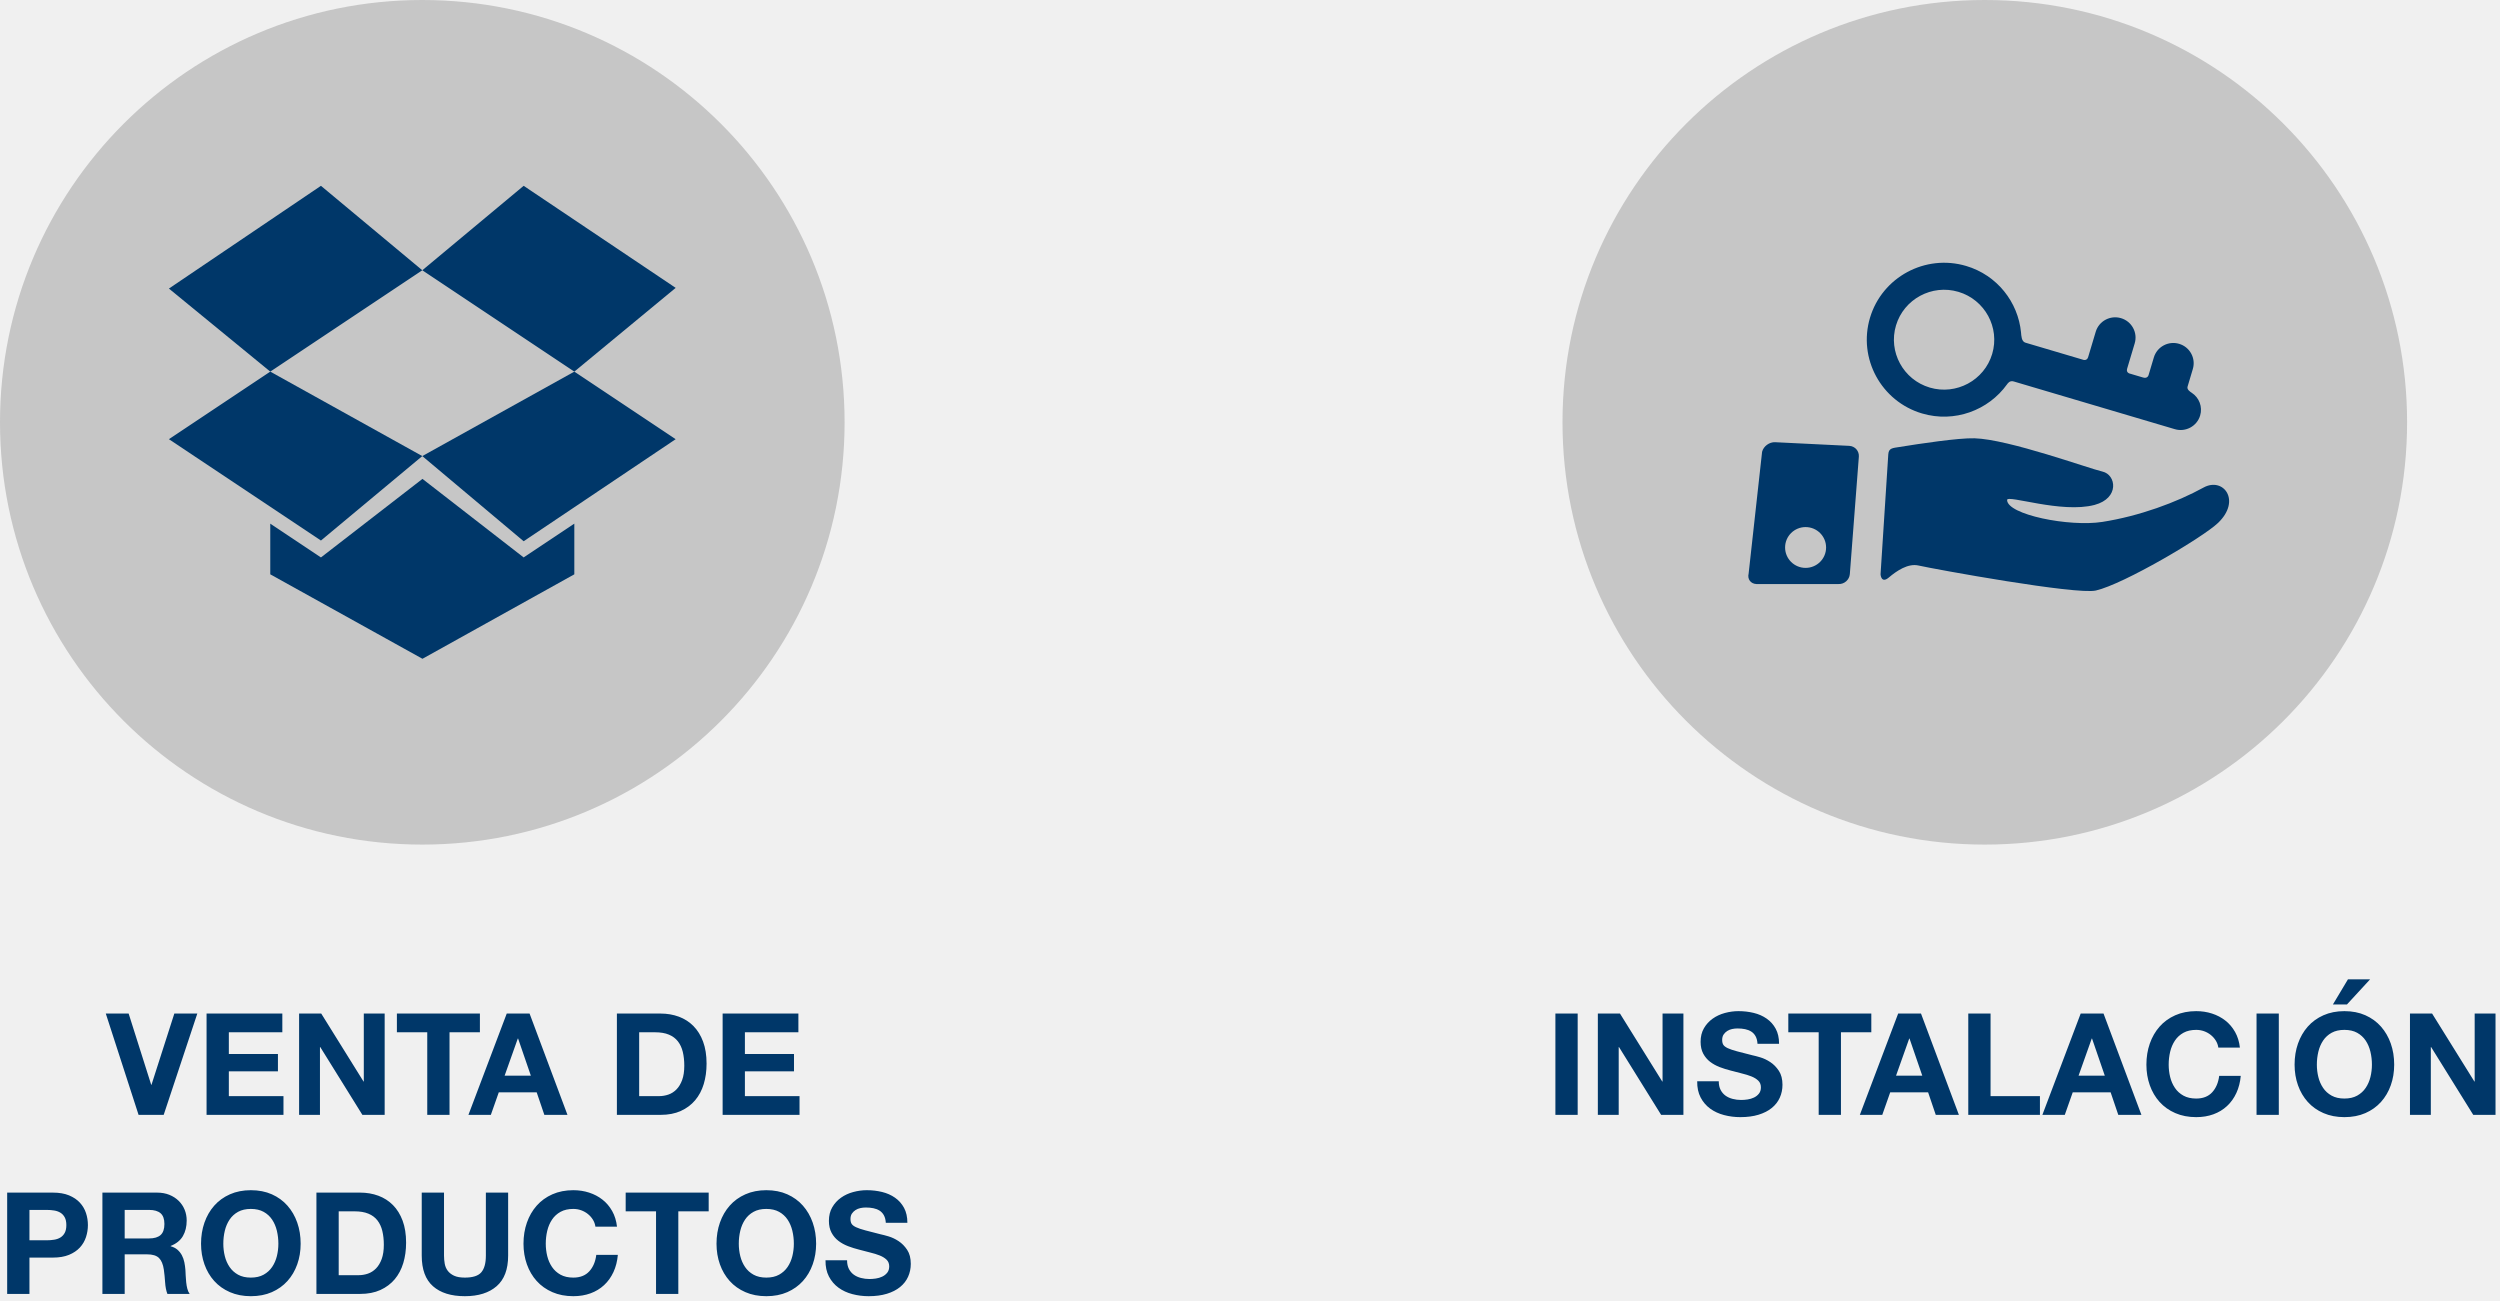
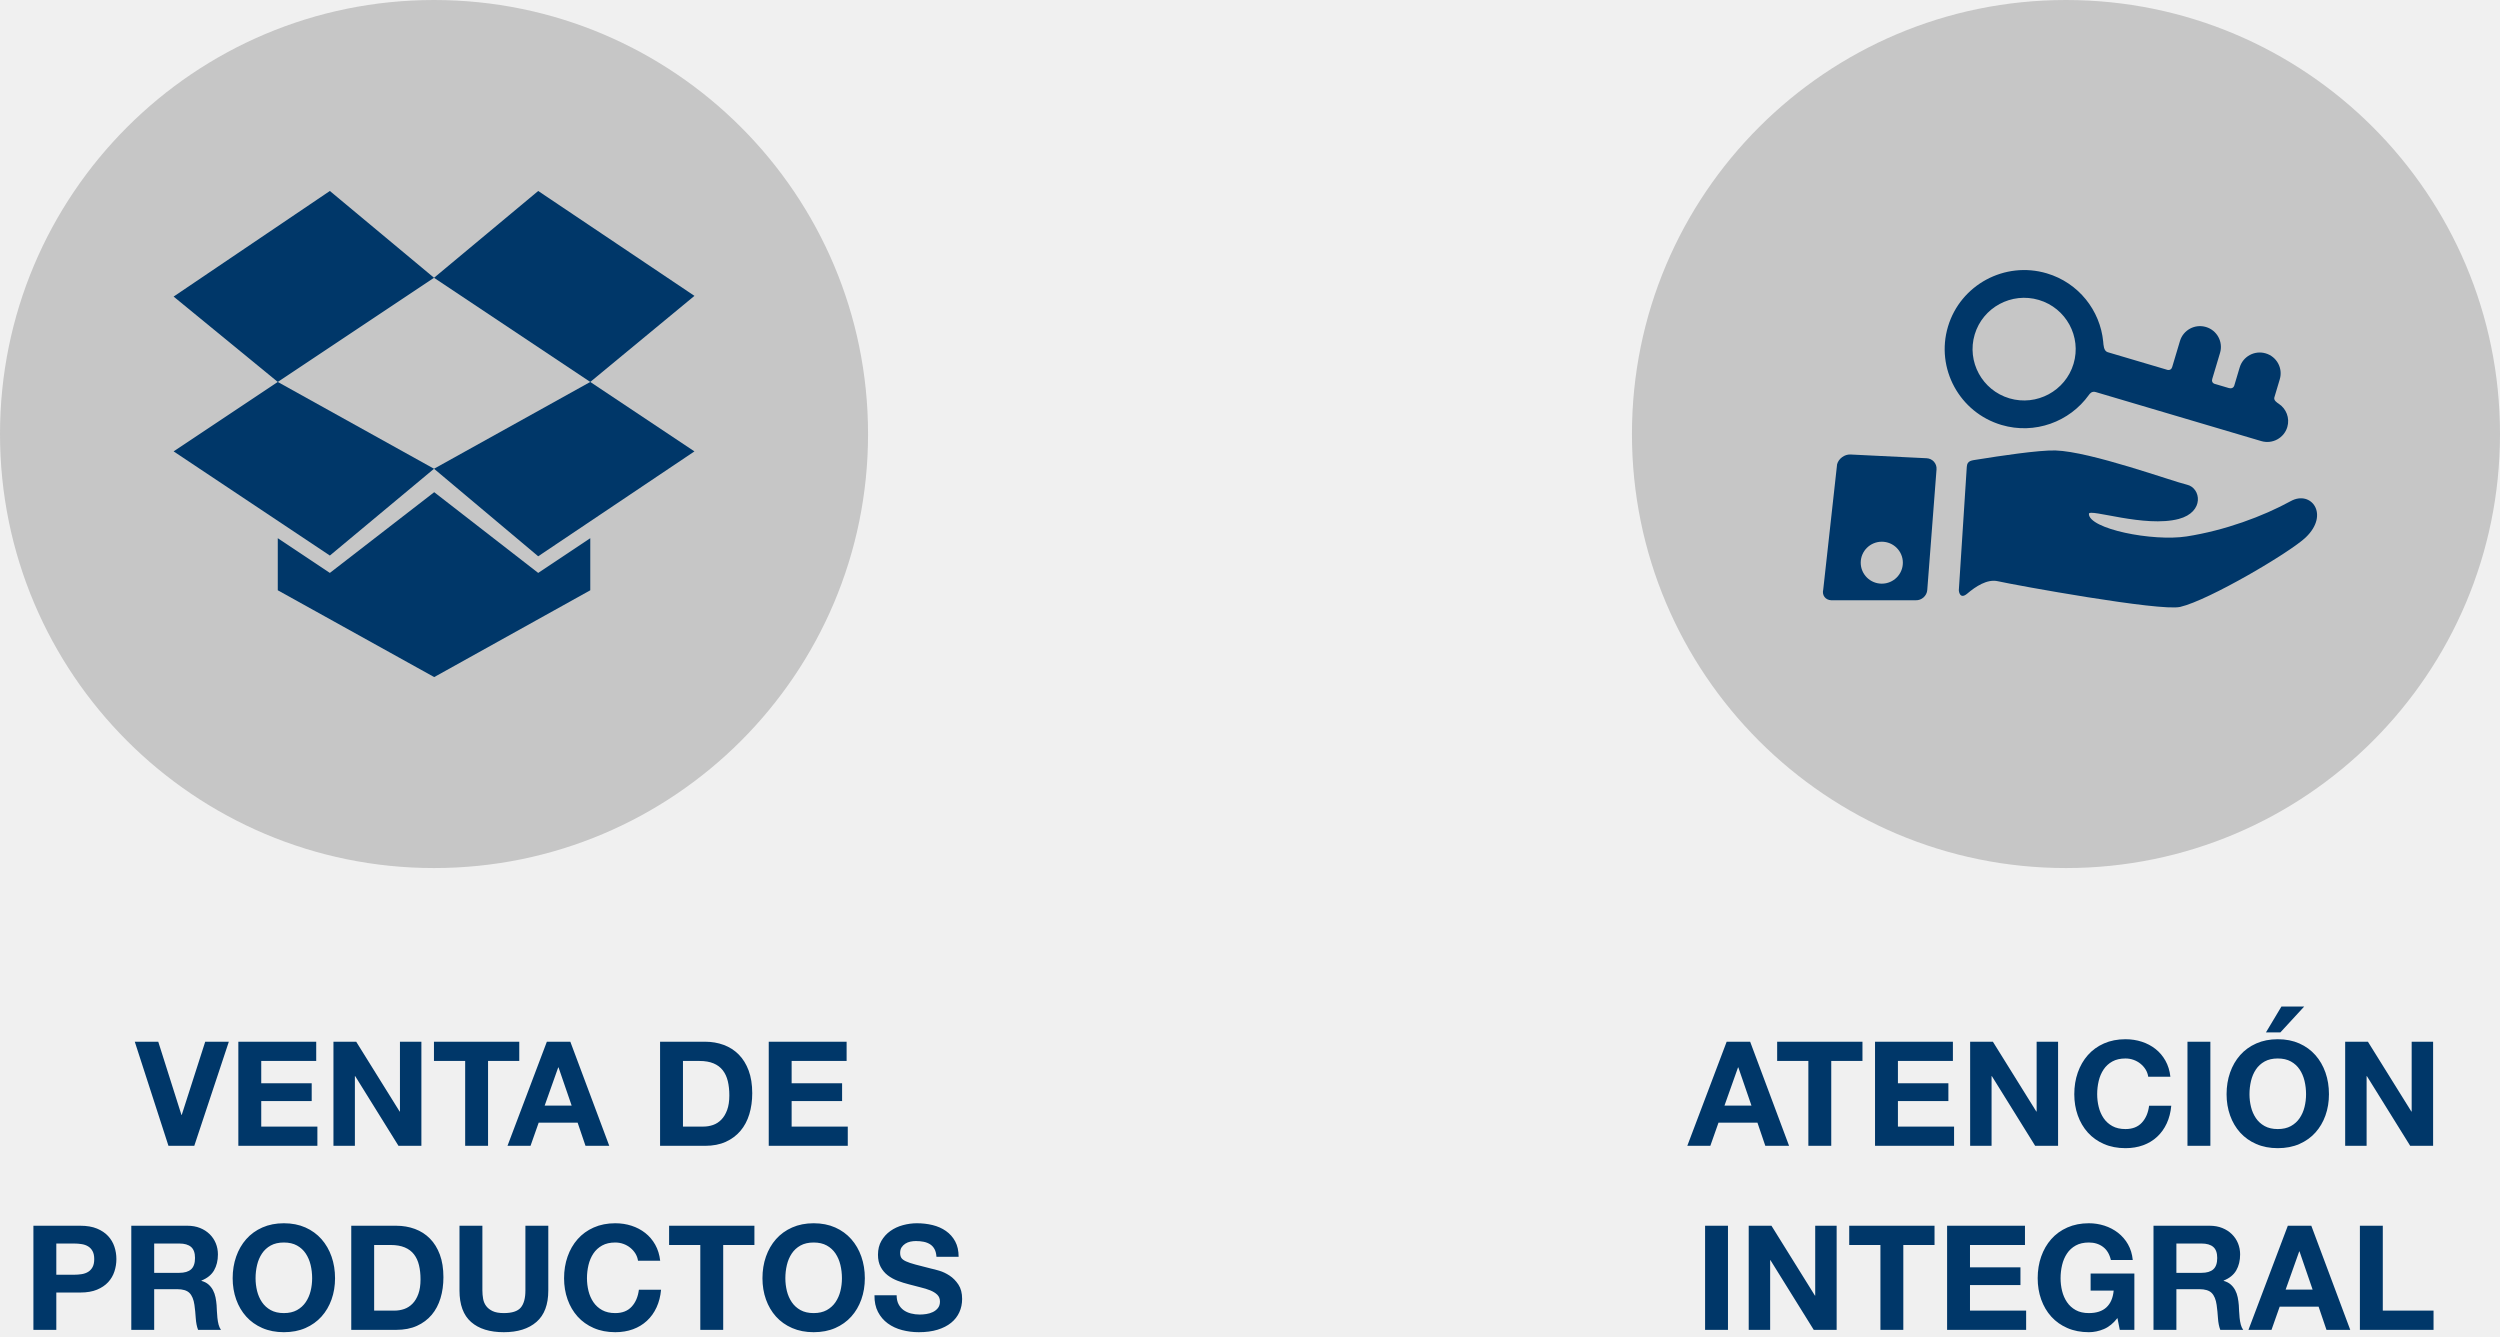
- <svg xmlns="http://www.w3.org/2000/svg" xmlns:xlink="http://www.w3.org/1999/xlink" width="296px" height="154px" viewBox="0 0 296 154" version="1.1">
+ <svg xmlns="http://www.w3.org/2000/svg" xmlns:xlink="http://www.w3.org/1999/xlink" width="288px" height="154px" viewBox="0 0 288 154" version="1.1">
  <defs>
    <rect id="path-1" x="0" y="0" width="350" height="200" />
  </defs>
  <g id="Page-1" stroke="none" stroke-width="1" fill="none" fill-rule="evenodd">
-     <g id="Desktop-HD" transform="translate(-238, -543)">
-       <g id="Group-8" transform="translate(218, 522)">
+     <g id="Desktop-HD" transform="translate(-219, -521)">
+       <g id="Group-8" transform="translate(202, 500)">
        <mask id="mask-2" fill="white">
          <use xlink:href="#path-1" />
        </mask>
        <g id="Mask" />
        <g mask="url(#mask-2)">
-           <g transform="translate(20, 21)">
-             <path d="M19.381,132 L16.407,132 L12.526,120.005 L15.231,120.005 L17.902,128.438 L17.936,128.438 L20.641,120.005 L23.362,120.005 L19.381,132 Z M24.457,120.005 L33.428,120.005 L33.428,122.222 L27.095,122.222 L27.095,124.793 L32.908,124.793 L32.908,126.842 L27.095,126.842 L27.095,129.782 L33.563,129.782 L33.563,132 L24.457,132 L24.457,120.005 Z M35.414,120.005 L38.034,120.005 L43.041,128.052 L43.074,128.052 L43.074,120.005 L45.544,120.005 L45.544,132 L42.906,132 L37.917,123.97 L37.883,123.97 L37.883,132 L35.414,132 L35.414,120.005 Z M50.587,122.222 L46.992,122.222 L46.992,120.005 L56.82,120.005 L56.82,122.222 L53.224,122.222 L53.224,132 L50.587,132 L50.587,122.222 Z M59.746,127.363 L62.854,127.363 L61.342,122.962 L61.308,122.962 L59.746,127.363 Z M59.998,120.005 L62.702,120.005 L67.188,132 L64.45,132 L63.542,129.329 L59.057,129.329 L58.116,132 L55.462,132 L59.998,120.005 Z M75.678,129.782 L78.03,129.782 C78.41,129.782 78.78,129.721 79.138,129.598 C79.497,129.474 79.816,129.27 80.096,128.984 C80.376,128.699 80.6,128.326 80.768,127.867 C80.936,127.408 81.02,126.848 81.02,126.187 C81.02,125.582 80.961,125.036 80.844,124.549 C80.726,124.062 80.533,123.645 80.264,123.298 C79.995,122.95 79.64,122.684 79.197,122.5 C78.755,122.315 78.209,122.222 77.559,122.222 L75.678,122.222 L75.678,129.782 Z M73.04,120.005 L78.214,120.005 C78.987,120.005 79.707,120.128 80.373,120.374 C81.04,120.621 81.616,120.99 82.104,121.483 C82.591,121.976 82.972,122.592 83.246,123.331 C83.52,124.07 83.658,124.938 83.658,125.935 C83.658,126.809 83.546,127.615 83.322,128.354 C83.098,129.094 82.759,129.732 82.305,130.27 C81.852,130.807 81.286,131.23 80.608,131.538 C79.931,131.846 79.133,132 78.214,132 L73.04,132 L73.04,120.005 Z M85.559,120.005 L94.53,120.005 L94.53,122.222 L88.196,122.222 L88.196,124.793 L94.009,124.793 L94.009,126.842 L88.196,126.842 L88.196,129.782 L94.664,129.782 L94.664,132 L85.559,132 L85.559,120.005 Z M3.487,146.85 L5.536,146.85 C5.839,146.85 6.13,146.827 6.41,146.782 C6.69,146.738 6.936,146.651 7.149,146.522 C7.362,146.393 7.533,146.211 7.661,145.976 C7.79,145.741 7.855,145.433 7.855,145.052 C7.855,144.671 7.79,144.363 7.661,144.128 C7.533,143.893 7.362,143.711 7.149,143.582 C6.936,143.453 6.69,143.366 6.41,143.322 C6.13,143.277 5.839,143.254 5.536,143.254 L3.487,143.254 L3.487,146.85 Z M0.849,141.205 L6.259,141.205 C7.009,141.205 7.647,141.314 8.174,141.532 C8.7,141.751 9.129,142.039 9.459,142.398 C9.789,142.756 10.03,143.165 10.181,143.624 C10.333,144.083 10.408,144.559 10.408,145.052 C10.408,145.534 10.333,146.007 10.181,146.472 C10.03,146.936 9.789,147.348 9.459,147.706 C9.129,148.065 8.7,148.353 8.174,148.572 C7.647,148.79 7.009,148.899 6.259,148.899 L3.487,148.899 L3.487,153.2 L0.849,153.2 L0.849,141.205 Z M14.762,146.631 L17.652,146.631 C18.257,146.631 18.71,146.497 19.013,146.228 C19.315,145.959 19.466,145.522 19.466,144.918 C19.466,144.335 19.315,143.912 19.013,143.649 C18.71,143.386 18.257,143.254 17.652,143.254 L14.762,143.254 L14.762,146.631 Z M12.125,141.205 L18.593,141.205 C19.13,141.205 19.615,141.292 20.046,141.465 C20.477,141.639 20.847,141.877 21.155,142.179 C21.463,142.482 21.698,142.832 21.86,143.229 C22.023,143.627 22.104,144.055 22.104,144.514 C22.104,145.22 21.955,145.83 21.659,146.346 C21.362,146.861 20.877,147.253 20.205,147.522 L20.205,147.555 C20.53,147.645 20.799,147.782 21.012,147.967 C21.225,148.152 21.398,148.37 21.533,148.622 C21.667,148.874 21.765,149.151 21.827,149.454 C21.888,149.756 21.93,150.058 21.953,150.361 C21.964,150.551 21.975,150.775 21.986,151.033 C21.997,151.29 22.017,151.554 22.045,151.822 C22.073,152.091 22.118,152.346 22.179,152.587 C22.241,152.828 22.333,153.032 22.457,153.2 L19.819,153.2 C19.673,152.819 19.584,152.366 19.55,151.839 C19.517,151.313 19.466,150.809 19.399,150.327 C19.309,149.7 19.119,149.241 18.828,148.95 C18.537,148.658 18.061,148.513 17.4,148.513 L14.762,148.513 L14.762,153.2 L12.125,153.2 L12.125,141.205 Z M26.441,147.253 C26.441,147.757 26.5,148.247 26.617,148.723 C26.735,149.199 26.923,149.627 27.18,150.008 C27.438,150.389 27.774,150.694 28.188,150.924 C28.603,151.153 29.107,151.268 29.7,151.268 C30.294,151.268 30.798,151.153 31.212,150.924 C31.627,150.694 31.963,150.389 32.22,150.008 C32.478,149.627 32.665,149.199 32.783,148.723 C32.901,148.247 32.959,147.757 32.959,147.253 C32.959,146.726 32.901,146.217 32.783,145.724 C32.665,145.231 32.478,144.792 32.22,144.405 C31.963,144.019 31.627,143.711 31.212,143.481 C30.798,143.252 30.294,143.137 29.7,143.137 C29.107,143.137 28.603,143.252 28.188,143.481 C27.774,143.711 27.438,144.019 27.18,144.405 C26.923,144.792 26.735,145.231 26.617,145.724 C26.5,146.217 26.441,146.726 26.441,147.253 Z M23.803,147.253 C23.803,146.357 23.938,145.525 24.207,144.758 C24.475,143.991 24.862,143.322 25.366,142.75 C25.87,142.179 26.489,141.731 27.222,141.406 C27.956,141.082 28.782,140.919 29.7,140.919 C30.63,140.919 31.459,141.082 32.187,141.406 C32.915,141.731 33.531,142.179 34.035,142.75 C34.539,143.322 34.925,143.991 35.194,144.758 C35.463,145.525 35.597,146.357 35.597,147.253 C35.597,148.126 35.463,148.941 35.194,149.697 C34.925,150.453 34.539,151.111 34.035,151.671 C33.531,152.231 32.915,152.671 32.187,152.99 C31.459,153.309 30.63,153.469 29.7,153.469 C28.782,153.469 27.956,153.309 27.222,152.99 C26.489,152.671 25.87,152.231 25.366,151.671 C24.862,151.111 24.475,150.453 24.207,149.697 C23.938,148.941 23.803,148.126 23.803,147.253 Z M40.102,150.982 L42.454,150.982 C42.835,150.982 43.205,150.921 43.563,150.798 C43.921,150.674 44.241,150.47 44.521,150.184 C44.801,149.899 45.025,149.526 45.193,149.067 C45.361,148.608 45.445,148.048 45.445,147.387 C45.445,146.782 45.386,146.236 45.268,145.749 C45.151,145.262 44.957,144.845 44.689,144.498 C44.42,144.15 44.064,143.884 43.622,143.7 C43.179,143.515 42.633,143.422 41.984,143.422 L40.102,143.422 L40.102,150.982 Z M37.465,141.205 L42.639,141.205 C43.412,141.205 44.131,141.328 44.798,141.574 C45.464,141.821 46.041,142.19 46.528,142.683 C47.015,143.176 47.396,143.792 47.671,144.531 C47.945,145.27 48.082,146.138 48.082,147.135 C48.082,148.009 47.97,148.815 47.746,149.554 C47.522,150.294 47.183,150.932 46.73,151.47 C46.276,152.007 45.711,152.43 45.033,152.738 C44.355,153.046 43.557,153.2 42.639,153.2 L37.465,153.2 L37.465,141.205 Z M60.164,148.664 C60.164,150.288 59.711,151.495 58.803,152.284 C57.896,153.074 56.642,153.469 55.04,153.469 C53.416,153.469 52.159,153.077 51.269,152.293 C50.378,151.509 49.933,150.299 49.933,148.664 L49.933,141.205 L52.571,141.205 L52.571,148.664 C52.571,148.989 52.599,149.308 52.655,149.622 C52.711,149.935 52.828,150.212 53.007,150.453 C53.187,150.694 53.436,150.89 53.755,151.041 C54.074,151.192 54.503,151.268 55.04,151.268 C55.981,151.268 56.631,151.058 56.989,150.638 C57.347,150.218 57.527,149.56 57.527,148.664 L57.527,141.205 L60.164,141.205 L60.164,148.664 Z M70.499,145.237 C70.454,144.934 70.353,144.657 70.197,144.405 C70.04,144.153 69.844,143.932 69.609,143.742 C69.373,143.551 69.107,143.403 68.811,143.296 C68.514,143.19 68.203,143.137 67.878,143.137 C67.285,143.137 66.781,143.252 66.366,143.481 C65.952,143.711 65.616,144.019 65.358,144.405 C65.101,144.792 64.913,145.231 64.795,145.724 C64.678,146.217 64.619,146.726 64.619,147.253 C64.619,147.757 64.678,148.247 64.795,148.723 C64.913,149.199 65.101,149.627 65.358,150.008 C65.616,150.389 65.952,150.694 66.366,150.924 C66.781,151.153 67.285,151.268 67.878,151.268 C68.685,151.268 69.315,151.022 69.768,150.529 C70.222,150.036 70.499,149.386 70.6,148.58 L73.153,148.58 C73.086,149.33 72.913,150.008 72.633,150.613 C72.353,151.218 71.983,151.733 71.524,152.158 C71.065,152.584 70.527,152.909 69.911,153.133 C69.295,153.357 68.617,153.469 67.878,153.469 C66.96,153.469 66.134,153.309 65.4,152.99 C64.667,152.671 64.048,152.231 63.544,151.671 C63.04,151.111 62.653,150.453 62.385,149.697 C62.116,148.941 61.981,148.126 61.981,147.253 C61.981,146.357 62.116,145.525 62.385,144.758 C62.653,143.991 63.04,143.322 63.544,142.75 C64.048,142.179 64.667,141.731 65.4,141.406 C66.134,141.082 66.96,140.919 67.878,140.919 C68.539,140.919 69.163,141.014 69.751,141.205 C70.339,141.395 70.866,141.672 71.331,142.036 C71.795,142.4 72.179,142.851 72.481,143.389 C72.784,143.926 72.974,144.542 73.053,145.237 L70.499,145.237 Z M77.675,143.422 L74.08,143.422 L74.08,141.205 L83.908,141.205 L83.908,143.422 L80.313,143.422 L80.313,153.2 L77.675,153.2 L77.675,143.422 Z M87.473,147.253 C87.473,147.757 87.531,148.247 87.649,148.723 C87.767,149.199 87.954,149.627 88.212,150.008 C88.469,150.389 88.805,150.694 89.22,150.924 C89.634,151.153 90.138,151.268 90.732,151.268 C91.325,151.268 91.829,151.153 92.244,150.924 C92.658,150.694 92.994,150.389 93.252,150.008 C93.509,149.627 93.697,149.199 93.815,148.723 C93.932,148.247 93.991,147.757 93.991,147.253 C93.991,146.726 93.932,146.217 93.815,145.724 C93.697,145.231 93.509,144.792 93.252,144.405 C92.994,144.019 92.658,143.711 92.244,143.481 C91.829,143.252 91.325,143.137 90.732,143.137 C90.138,143.137 89.634,143.252 89.22,143.481 C88.805,143.711 88.469,144.019 88.212,144.405 C87.954,144.792 87.767,145.231 87.649,145.724 C87.531,146.217 87.473,146.726 87.473,147.253 Z M84.835,147.253 C84.835,146.357 84.969,145.525 85.238,144.758 C85.507,143.991 85.893,143.322 86.397,142.75 C86.901,142.179 87.52,141.731 88.254,141.406 C88.987,141.082 89.813,140.919 90.732,140.919 C91.661,140.919 92.49,141.082 93.218,141.406 C93.946,141.731 94.562,142.179 95.066,142.75 C95.57,143.322 95.957,143.991 96.225,144.758 C96.494,145.525 96.629,146.357 96.629,147.253 C96.629,148.126 96.494,148.941 96.225,149.697 C95.957,150.453 95.57,151.111 95.066,151.671 C94.562,152.231 93.946,152.671 93.218,152.99 C92.49,153.309 91.661,153.469 90.732,153.469 C89.813,153.469 88.987,153.309 88.254,152.99 C87.52,152.671 86.901,152.231 86.397,151.671 C85.893,151.111 85.507,150.453 85.238,149.697 C84.969,148.941 84.835,148.126 84.835,147.253 Z M100.294,149.218 C100.294,149.622 100.367,149.963 100.512,150.243 C100.658,150.523 100.851,150.75 101.092,150.924 C101.333,151.097 101.615,151.226 101.94,151.31 C102.265,151.394 102.601,151.436 102.948,151.436 C103.183,151.436 103.435,151.416 103.704,151.377 C103.973,151.338 104.225,151.262 104.46,151.15 C104.695,151.038 104.891,150.884 105.048,150.688 C105.205,150.492 105.283,150.243 105.283,149.941 C105.283,149.616 105.18,149.353 104.973,149.151 C104.765,148.95 104.494,148.782 104.158,148.647 C103.822,148.513 103.441,148.395 103.015,148.294 C102.59,148.194 102.159,148.082 101.722,147.958 C101.274,147.846 100.837,147.709 100.411,147.547 C99.986,147.384 99.605,147.174 99.269,146.917 C98.933,146.659 98.661,146.337 98.454,145.951 C98.247,145.564 98.143,145.097 98.143,144.548 C98.143,143.932 98.275,143.397 98.538,142.944 C98.801,142.49 99.146,142.112 99.571,141.81 C99.997,141.507 100.479,141.283 101.016,141.138 C101.554,140.992 102.091,140.919 102.629,140.919 C103.256,140.919 103.858,140.989 104.435,141.129 C105.012,141.269 105.524,141.496 105.972,141.81 C106.42,142.123 106.776,142.524 107.039,143.011 C107.302,143.498 107.434,144.089 107.434,144.783 L104.88,144.783 C104.858,144.425 104.782,144.128 104.653,143.893 C104.525,143.658 104.354,143.473 104.141,143.338 C103.928,143.204 103.685,143.109 103.41,143.053 C103.136,142.997 102.836,142.969 102.511,142.969 C102.299,142.969 102.086,142.991 101.873,143.036 C101.66,143.081 101.467,143.159 101.293,143.271 C101.12,143.383 100.977,143.523 100.865,143.691 C100.753,143.859 100.697,144.072 100.697,144.33 C100.697,144.565 100.742,144.755 100.831,144.901 C100.921,145.046 101.097,145.181 101.361,145.304 C101.624,145.427 101.988,145.55 102.453,145.674 C102.917,145.797 103.525,145.954 104.275,146.144 C104.499,146.189 104.81,146.27 105.208,146.388 C105.605,146.505 106,146.693 106.392,146.95 C106.784,147.208 107.123,147.552 107.409,147.984 C107.694,148.415 107.837,148.966 107.837,149.638 C107.837,150.187 107.731,150.697 107.518,151.167 C107.305,151.638 106.989,152.044 106.569,152.385 C106.149,152.727 105.628,152.993 105.006,153.183 C104.385,153.374 103.665,153.469 102.847,153.469 C102.187,153.469 101.545,153.388 100.924,153.225 C100.302,153.063 99.753,152.808 99.277,152.461 C98.801,152.114 98.423,151.671 98.143,151.134 C97.863,150.596 97.729,149.958 97.74,149.218 L100.294,149.218 Z" id="VENTA-DE-PRODUCTOS" fill="#003769" />
-             <path d="M184.159,120.005 L186.797,120.005 L186.797,132 L184.159,132 L184.159,120.005 Z M189.185,120.005 L191.806,120.005 L196.812,128.052 L196.846,128.052 L196.846,120.005 L199.316,120.005 L199.316,132 L196.678,132 L191.688,123.97 L191.655,123.97 L191.655,132 L189.185,132 L189.185,120.005 Z M203.502,128.018 C203.502,128.422 203.574,128.763 203.72,129.043 C203.866,129.323 204.059,129.55 204.3,129.724 C204.54,129.897 204.823,130.026 205.148,130.11 C205.473,130.194 205.809,130.236 206.156,130.236 C206.391,130.236 206.643,130.216 206.912,130.177 C207.181,130.138 207.433,130.062 207.668,129.95 C207.903,129.838 208.099,129.684 208.256,129.488 C208.413,129.292 208.491,129.043 208.491,128.741 C208.491,128.416 208.388,128.153 208.18,127.951 C207.973,127.75 207.702,127.582 207.366,127.447 C207.03,127.313 206.649,127.195 206.223,127.094 C205.798,126.994 205.366,126.882 204.93,126.758 C204.482,126.646 204.045,126.509 203.619,126.347 C203.194,126.184 202.813,125.974 202.477,125.717 C202.141,125.459 201.869,125.137 201.662,124.751 C201.455,124.364 201.351,123.897 201.351,123.348 C201.351,122.732 201.483,122.197 201.746,121.744 C202.009,121.29 202.354,120.912 202.779,120.61 C203.205,120.307 203.686,120.083 204.224,119.938 C204.762,119.792 205.299,119.719 205.837,119.719 C206.464,119.719 207.066,119.789 207.643,119.929 C208.22,120.069 208.732,120.296 209.18,120.61 C209.628,120.923 209.984,121.324 210.247,121.811 C210.51,122.298 210.642,122.889 210.642,123.583 L208.088,123.583 C208.066,123.225 207.99,122.928 207.861,122.693 C207.732,122.458 207.562,122.273 207.349,122.138 C207.136,122.004 206.892,121.909 206.618,121.853 C206.344,121.797 206.044,121.769 205.719,121.769 C205.506,121.769 205.294,121.791 205.081,121.836 C204.868,121.881 204.675,121.959 204.501,122.071 C204.328,122.183 204.185,122.323 204.073,122.491 C203.961,122.659 203.905,122.872 203.905,123.13 C203.905,123.365 203.95,123.555 204.039,123.701 C204.129,123.846 204.305,123.981 204.568,124.104 C204.832,124.227 205.196,124.35 205.66,124.474 C206.125,124.597 206.733,124.754 207.483,124.944 C207.707,124.989 208.018,125.07 208.416,125.188 C208.813,125.305 209.208,125.493 209.6,125.75 C209.992,126.008 210.331,126.352 210.616,126.784 C210.902,127.215 211.045,127.766 211.045,128.438 C211.045,128.987 210.938,129.497 210.726,129.967 C210.513,130.438 210.196,130.844 209.776,131.185 C209.356,131.527 208.836,131.793 208.214,131.983 C207.592,132.174 206.873,132.269 206.055,132.269 C205.394,132.269 204.753,132.188 204.132,132.025 C203.51,131.863 202.961,131.608 202.485,131.261 C202.009,130.914 201.631,130.471 201.351,129.934 C201.071,129.396 200.937,128.758 200.948,128.018 L203.502,128.018 Z M215.332,122.222 L211.736,122.222 L211.736,120.005 L221.564,120.005 L221.564,122.222 L217.969,122.222 L217.969,132 L215.332,132 L215.332,122.222 Z M224.49,127.363 L227.598,127.363 L226.086,122.962 L226.053,122.962 L224.49,127.363 Z M224.742,120.005 L227.447,120.005 L231.933,132 L229.194,132 L228.287,129.329 L223.802,129.329 L222.861,132 L220.206,132 L224.742,120.005 Z M233.044,120.005 L235.682,120.005 L235.682,129.782 L241.528,129.782 L241.528,132 L233.044,132 L233.044,120.005 Z M246.101,127.363 L249.209,127.363 L247.697,122.962 L247.663,122.962 L246.101,127.363 Z M246.353,120.005 L249.058,120.005 L253.543,132 L250.805,132 L249.898,129.329 L245.412,129.329 L244.471,132 L241.817,132 L246.353,120.005 Z M262.652,124.037 C262.607,123.734 262.506,123.457 262.349,123.205 C262.192,122.953 261.996,122.732 261.761,122.542 C261.526,122.351 261.26,122.203 260.963,122.096 C260.666,121.99 260.356,121.937 260.031,121.937 C259.437,121.937 258.933,122.052 258.519,122.281 C258.104,122.511 257.768,122.819 257.511,123.205 C257.253,123.592 257.066,124.031 256.948,124.524 C256.83,125.017 256.772,125.526 256.772,126.053 C256.772,126.557 256.83,127.047 256.948,127.523 C257.066,127.999 257.253,128.427 257.511,128.808 C257.768,129.189 258.104,129.494 258.519,129.724 C258.933,129.953 259.437,130.068 260.031,130.068 C260.837,130.068 261.467,129.822 261.921,129.329 C262.374,128.836 262.652,128.186 262.752,127.38 L265.306,127.38 C265.239,128.13 265.065,128.808 264.785,129.413 C264.505,130.018 264.136,130.533 263.676,130.958 C263.217,131.384 262.68,131.709 262.064,131.933 C261.448,132.157 260.77,132.269 260.031,132.269 C259.112,132.269 258.286,132.109 257.553,131.79 C256.819,131.471 256.2,131.031 255.696,130.471 C255.192,129.911 254.806,129.253 254.537,128.497 C254.268,127.741 254.134,126.926 254.134,126.053 C254.134,125.157 254.268,124.325 254.537,123.558 C254.806,122.791 255.192,122.122 255.696,121.55 C256.2,120.979 256.819,120.531 257.553,120.206 C258.286,119.882 259.112,119.719 260.031,119.719 C260.692,119.719 261.316,119.814 261.904,120.005 C262.492,120.195 263.018,120.472 263.483,120.836 C263.948,121.2 264.332,121.651 264.634,122.189 C264.936,122.726 265.127,123.342 265.205,124.037 L262.652,124.037 Z M267.174,120.005 L269.811,120.005 L269.811,132 L267.174,132 L267.174,120.005 Z M274.316,126.053 C274.316,126.557 274.375,127.047 274.493,127.523 C274.61,127.999 274.798,128.427 275.056,128.808 C275.313,129.189 275.649,129.494 276.064,129.724 C276.478,129.953 276.982,130.068 277.576,130.068 C278.169,130.068 278.673,129.953 279.088,129.724 C279.502,129.494 279.838,129.189 280.096,128.808 C280.353,128.427 280.541,127.999 280.658,127.523 C280.776,127.047 280.835,126.557 280.835,126.053 C280.835,125.526 280.776,125.017 280.658,124.524 C280.541,124.031 280.353,123.592 280.096,123.205 C279.838,122.819 279.502,122.511 279.088,122.281 C278.673,122.052 278.169,121.937 277.576,121.937 C276.982,121.937 276.478,122.052 276.064,122.281 C275.649,122.511 275.313,122.819 275.056,123.205 C274.798,123.592 274.61,124.031 274.493,124.524 C274.375,125.017 274.316,125.526 274.316,126.053 Z M271.679,126.053 C271.679,125.157 271.813,124.325 272.082,123.558 C272.351,122.791 272.737,122.122 273.241,121.55 C273.745,120.979 274.364,120.531 275.098,120.206 C275.831,119.882 276.657,119.719 277.576,119.719 C278.505,119.719 279.334,119.882 280.062,120.206 C280.79,120.531 281.406,120.979 281.91,121.55 C282.414,122.122 282.8,122.791 283.069,123.558 C283.338,124.325 283.472,125.157 283.472,126.053 C283.472,126.926 283.338,127.741 283.069,128.497 C282.8,129.253 282.414,129.911 281.91,130.471 C281.406,131.031 280.79,131.471 280.062,131.79 C279.334,132.109 278.505,132.269 277.576,132.269 C276.657,132.269 275.831,132.109 275.098,131.79 C274.364,131.471 273.745,131.031 273.241,130.471 C272.737,129.911 272.351,129.253 272.082,128.497 C271.813,127.741 271.679,126.926 271.679,126.053 Z M280.616,115.956 L277.878,118.93 L276.215,118.93 L277.996,115.956 L280.616,115.956 Z M285.34,120.005 L287.961,120.005 L292.967,128.052 L293.001,128.052 L293.001,120.005 L295.47,120.005 L295.47,132 L292.833,132 L287.843,123.97 L287.81,123.97 L287.81,132 L285.34,132 L285.34,120.005 Z" id="INSTALACIÓN" fill="#003769" />
+           <g transform="translate(17, 21)">
+             <path d="M22.381,132 L19.407,132 L15.526,120.005 L18.231,120.005 L20.902,128.438 L20.936,128.438 L23.641,120.005 L26.362,120.005 L22.381,132 Z M27.457,120.005 L36.428,120.005 L36.428,122.222 L30.095,122.222 L30.095,124.793 L35.908,124.793 L35.908,126.842 L30.095,126.842 L30.095,129.782 L36.563,129.782 L36.563,132 L27.457,132 L27.457,120.005 Z M38.414,120.005 L41.034,120.005 L46.041,128.052 L46.074,128.052 L46.074,120.005 L48.544,120.005 L48.544,132 L45.906,132 L40.917,123.97 L40.883,123.97 L40.883,132 L38.414,132 L38.414,120.005 Z M53.587,122.222 L49.992,122.222 L49.992,120.005 L59.82,120.005 L59.82,122.222 L56.224,122.222 L56.224,132 L53.587,132 L53.587,122.222 Z M62.746,127.363 L65.854,127.363 L64.342,122.962 L64.308,122.962 L62.746,127.363 Z M62.998,120.005 L65.702,120.005 L70.188,132 L67.45,132 L66.542,129.329 L62.057,129.329 L61.116,132 L58.462,132 L62.998,120.005 Z M78.678,129.782 L81.03,129.782 C81.41,129.782 81.78,129.721 82.138,129.598 C82.497,129.474 82.816,129.27 83.096,128.984 C83.376,128.699 83.6,128.326 83.768,127.867 C83.936,127.408 84.02,126.848 84.02,126.187 C84.02,125.582 83.961,125.036 83.844,124.549 C83.726,124.062 83.533,123.645 83.264,123.298 C82.995,122.95 82.64,122.684 82.197,122.5 C81.755,122.315 81.209,122.222 80.559,122.222 L78.678,122.222 L78.678,129.782 Z M76.04,120.005 L81.214,120.005 C81.987,120.005 82.707,120.128 83.373,120.374 C84.04,120.621 84.616,120.99 85.104,121.483 C85.591,121.976 85.972,122.592 86.246,123.331 C86.52,124.07 86.658,124.938 86.658,125.935 C86.658,126.809 86.546,127.615 86.322,128.354 C86.098,129.094 85.759,129.732 85.305,130.27 C84.852,130.807 84.286,131.23 83.608,131.538 C82.931,131.846 82.133,132 81.214,132 L76.04,132 L76.04,120.005 Z M88.559,120.005 L97.53,120.005 L97.53,122.222 L91.196,122.222 L91.196,124.793 L97.009,124.793 L97.009,126.842 L91.196,126.842 L91.196,129.782 L97.664,129.782 L97.664,132 L88.559,132 L88.559,120.005 Z M6.487,146.85 L8.536,146.85 C8.839,146.85 9.13,146.827 9.41,146.782 C9.69,146.738 9.936,146.651 10.149,146.522 C10.362,146.393 10.533,146.211 10.661,145.976 C10.79,145.741 10.855,145.433 10.855,145.052 C10.855,144.671 10.79,144.363 10.661,144.128 C10.533,143.893 10.362,143.711 10.149,143.582 C9.936,143.453 9.69,143.366 9.41,143.322 C9.13,143.277 8.839,143.254 8.536,143.254 L6.487,143.254 L6.487,146.85 Z M3.849,141.205 L9.259,141.205 C10.009,141.205 10.647,141.314 11.174,141.532 C11.7,141.751 12.129,142.039 12.459,142.398 C12.789,142.756 13.03,143.165 13.181,143.624 C13.333,144.083 13.408,144.559 13.408,145.052 C13.408,145.534 13.333,146.007 13.181,146.472 C13.03,146.936 12.789,147.348 12.459,147.706 C12.129,148.065 11.7,148.353 11.174,148.572 C10.647,148.79 10.009,148.899 9.259,148.899 L6.487,148.899 L6.487,153.2 L3.849,153.2 L3.849,141.205 Z M17.762,146.631 L20.652,146.631 C21.257,146.631 21.71,146.497 22.013,146.228 C22.315,145.959 22.466,145.522 22.466,144.918 C22.466,144.335 22.315,143.912 22.013,143.649 C21.71,143.386 21.257,143.254 20.652,143.254 L17.762,143.254 L17.762,146.631 Z M15.125,141.205 L21.593,141.205 C22.13,141.205 22.615,141.292 23.046,141.465 C23.477,141.639 23.847,141.877 24.155,142.179 C24.463,142.482 24.698,142.832 24.86,143.229 C25.023,143.627 25.104,144.055 25.104,144.514 C25.104,145.22 24.955,145.83 24.659,146.346 C24.362,146.861 23.877,147.253 23.205,147.522 L23.205,147.555 C23.53,147.645 23.799,147.782 24.012,147.967 C24.225,148.152 24.398,148.37 24.533,148.622 C24.667,148.874 24.765,149.151 24.827,149.454 C24.888,149.756 24.93,150.058 24.953,150.361 C24.964,150.551 24.975,150.775 24.986,151.033 C24.997,151.29 25.017,151.554 25.045,151.822 C25.073,152.091 25.118,152.346 25.179,152.587 C25.241,152.828 25.333,153.032 25.457,153.2 L22.819,153.2 C22.673,152.819 22.584,152.366 22.55,151.839 C22.517,151.313 22.466,150.809 22.399,150.327 C22.309,149.7 22.119,149.241 21.828,148.95 C21.537,148.658 21.061,148.513 20.4,148.513 L17.762,148.513 L17.762,153.2 L15.125,153.2 L15.125,141.205 Z M29.441,147.253 C29.441,147.757 29.5,148.247 29.617,148.723 C29.735,149.199 29.923,149.627 30.18,150.008 C30.438,150.389 30.774,150.694 31.188,150.924 C31.603,151.153 32.107,151.268 32.7,151.268 C33.294,151.268 33.798,151.153 34.212,150.924 C34.627,150.694 34.963,150.389 35.22,150.008 C35.478,149.627 35.665,149.199 35.783,148.723 C35.901,148.247 35.959,147.757 35.959,147.253 C35.959,146.726 35.901,146.217 35.783,145.724 C35.665,145.231 35.478,144.792 35.22,144.405 C34.963,144.019 34.627,143.711 34.212,143.481 C33.798,143.252 33.294,143.137 32.7,143.137 C32.107,143.137 31.603,143.252 31.188,143.481 C30.774,143.711 30.438,144.019 30.18,144.405 C29.923,144.792 29.735,145.231 29.617,145.724 C29.5,146.217 29.441,146.726 29.441,147.253 Z M26.803,147.253 C26.803,146.357 26.938,145.525 27.207,144.758 C27.475,143.991 27.862,143.322 28.366,142.75 C28.87,142.179 29.489,141.731 30.222,141.406 C30.956,141.082 31.782,140.919 32.7,140.919 C33.63,140.919 34.459,141.082 35.187,141.406 C35.915,141.731 36.531,142.179 37.035,142.75 C37.539,143.322 37.925,143.991 38.194,144.758 C38.463,145.525 38.597,146.357 38.597,147.253 C38.597,148.126 38.463,148.941 38.194,149.697 C37.925,150.453 37.539,151.111 37.035,151.671 C36.531,152.231 35.915,152.671 35.187,152.99 C34.459,153.309 33.63,153.469 32.7,153.469 C31.782,153.469 30.956,153.309 30.222,152.99 C29.489,152.671 28.87,152.231 28.366,151.671 C27.862,151.111 27.475,150.453 27.207,149.697 C26.938,148.941 26.803,148.126 26.803,147.253 Z M43.102,150.982 L45.454,150.982 C45.835,150.982 46.205,150.921 46.563,150.798 C46.921,150.674 47.241,150.47 47.521,150.184 C47.801,149.899 48.025,149.526 48.193,149.067 C48.361,148.608 48.445,148.048 48.445,147.387 C48.445,146.782 48.386,146.236 48.268,145.749 C48.151,145.262 47.957,144.845 47.689,144.498 C47.42,144.15 47.064,143.884 46.622,143.7 C46.179,143.515 45.633,143.422 44.984,143.422 L43.102,143.422 L43.102,150.982 Z M40.465,141.205 L45.639,141.205 C46.412,141.205 47.131,141.328 47.798,141.574 C48.464,141.821 49.041,142.19 49.528,142.683 C50.015,143.176 50.396,143.792 50.671,144.531 C50.945,145.27 51.082,146.138 51.082,147.135 C51.082,148.009 50.97,148.815 50.746,149.554 C50.522,150.294 50.183,150.932 49.73,151.47 C49.276,152.007 48.711,152.43 48.033,152.738 C47.355,153.046 46.557,153.2 45.639,153.2 L40.465,153.2 L40.465,141.205 Z M63.164,148.664 C63.164,150.288 62.711,151.495 61.803,152.284 C60.896,153.074 59.642,153.469 58.04,153.469 C56.416,153.469 55.159,153.077 54.269,152.293 C53.378,151.509 52.933,150.299 52.933,148.664 L52.933,141.205 L55.571,141.205 L55.571,148.664 C55.571,148.989 55.599,149.308 55.655,149.622 C55.711,149.935 55.828,150.212 56.007,150.453 C56.187,150.694 56.436,150.89 56.755,151.041 C57.074,151.192 57.503,151.268 58.04,151.268 C58.981,151.268 59.631,151.058 59.989,150.638 C60.347,150.218 60.527,149.56 60.527,148.664 L60.527,141.205 L63.164,141.205 L63.164,148.664 Z M73.499,145.237 C73.454,144.934 73.353,144.657 73.197,144.405 C73.04,144.153 72.844,143.932 72.609,143.742 C72.373,143.551 72.107,143.403 71.811,143.296 C71.514,143.19 71.203,143.137 70.878,143.137 C70.285,143.137 69.781,143.252 69.366,143.481 C68.952,143.711 68.616,144.019 68.358,144.405 C68.101,144.792 67.913,145.231 67.795,145.724 C67.678,146.217 67.619,146.726 67.619,147.253 C67.619,147.757 67.678,148.247 67.795,148.723 C67.913,149.199 68.101,149.627 68.358,150.008 C68.616,150.389 68.952,150.694 69.366,150.924 C69.781,151.153 70.285,151.268 70.878,151.268 C71.685,151.268 72.315,151.022 72.768,150.529 C73.222,150.036 73.499,149.386 73.6,148.58 L76.153,148.58 C76.086,149.33 75.913,150.008 75.633,150.613 C75.353,151.218 74.983,151.733 74.524,152.158 C74.065,152.584 73.527,152.909 72.911,153.133 C72.295,153.357 71.617,153.469 70.878,153.469 C69.96,153.469 69.134,153.309 68.4,152.99 C67.667,152.671 67.048,152.231 66.544,151.671 C66.04,151.111 65.653,150.453 65.385,149.697 C65.116,148.941 64.981,148.126 64.981,147.253 C64.981,146.357 65.116,145.525 65.385,144.758 C65.653,143.991 66.04,143.322 66.544,142.75 C67.048,142.179 67.667,141.731 68.4,141.406 C69.134,141.082 69.96,140.919 70.878,140.919 C71.539,140.919 72.163,141.014 72.751,141.205 C73.339,141.395 73.866,141.672 74.331,142.036 C74.795,142.4 75.179,142.851 75.481,143.389 C75.784,143.926 75.974,144.542 76.053,145.237 L73.499,145.237 Z M80.675,143.422 L77.08,143.422 L77.08,141.205 L86.908,141.205 L86.908,143.422 L83.313,143.422 L83.313,153.2 L80.675,153.2 L80.675,143.422 Z M90.473,147.253 C90.473,147.757 90.531,148.247 90.649,148.723 C90.767,149.199 90.954,149.627 91.212,150.008 C91.469,150.389 91.805,150.694 92.22,150.924 C92.634,151.153 93.138,151.268 93.732,151.268 C94.325,151.268 94.829,151.153 95.244,150.924 C95.658,150.694 95.994,150.389 96.252,150.008 C96.509,149.627 96.697,149.199 96.815,148.723 C96.932,148.247 96.991,147.757 96.991,147.253 C96.991,146.726 96.932,146.217 96.815,145.724 C96.697,145.231 96.509,144.792 96.252,144.405 C95.994,144.019 95.658,143.711 95.244,143.481 C94.829,143.252 94.325,143.137 93.732,143.137 C93.138,143.137 92.634,143.252 92.22,143.481 C91.805,143.711 91.469,144.019 91.212,144.405 C90.954,144.792 90.767,145.231 90.649,145.724 C90.531,146.217 90.473,146.726 90.473,147.253 Z M87.835,147.253 C87.835,146.357 87.969,145.525 88.238,144.758 C88.507,143.991 88.893,143.322 89.397,142.75 C89.901,142.179 90.52,141.731 91.254,141.406 C91.987,141.082 92.813,140.919 93.732,140.919 C94.661,140.919 95.49,141.082 96.218,141.406 C96.946,141.731 97.562,142.179 98.066,142.75 C98.57,143.322 98.957,143.991 99.225,144.758 C99.494,145.525 99.629,146.357 99.629,147.253 C99.629,148.126 99.494,148.941 99.225,149.697 C98.957,150.453 98.57,151.111 98.066,151.671 C97.562,152.231 96.946,152.671 96.218,152.99 C95.49,153.309 94.661,153.469 93.732,153.469 C92.813,153.469 91.987,153.309 91.254,152.99 C90.52,152.671 89.901,152.231 89.397,151.671 C88.893,151.111 88.507,150.453 88.238,149.697 C87.969,148.941 87.835,148.126 87.835,147.253 Z M103.294,149.218 C103.294,149.622 103.367,149.963 103.512,150.243 C103.658,150.523 103.851,150.75 104.092,150.924 C104.333,151.097 104.615,151.226 104.94,151.31 C105.265,151.394 105.601,151.436 105.948,151.436 C106.183,151.436 106.435,151.416 106.704,151.377 C106.973,151.338 107.225,151.262 107.46,151.15 C107.695,151.038 107.891,150.884 108.048,150.688 C108.205,150.492 108.283,150.243 108.283,149.941 C108.283,149.616 108.18,149.353 107.973,149.151 C107.765,148.95 107.494,148.782 107.158,148.647 C106.822,148.513 106.441,148.395 106.015,148.294 C105.59,148.194 105.159,148.082 104.722,147.958 C104.274,147.846 103.837,147.709 103.411,147.547 C102.986,147.384 102.605,147.174 102.269,146.917 C101.933,146.659 101.661,146.337 101.454,145.951 C101.247,145.564 101.143,145.097 101.143,144.548 C101.143,143.932 101.275,143.397 101.538,142.944 C101.801,142.49 102.146,142.112 102.571,141.81 C102.997,141.507 103.479,141.283 104.016,141.138 C104.554,140.992 105.091,140.919 105.629,140.919 C106.256,140.919 106.858,140.989 107.435,141.129 C108.012,141.269 108.524,141.496 108.972,141.81 C109.42,142.123 109.776,142.524 110.039,143.011 C110.302,143.498 110.434,144.089 110.434,144.783 L107.88,144.783 C107.858,144.425 107.782,144.128 107.653,143.893 C107.525,143.658 107.354,143.473 107.141,143.338 C106.928,143.204 106.685,143.109 106.41,143.053 C106.136,142.997 105.836,142.969 105.511,142.969 C105.299,142.969 105.086,142.991 104.873,143.036 C104.66,143.081 104.467,143.159 104.293,143.271 C104.12,143.383 103.977,143.523 103.865,143.691 C103.753,143.859 103.697,144.072 103.697,144.33 C103.697,144.565 103.742,144.755 103.831,144.901 C103.921,145.046 104.097,145.181 104.361,145.304 C104.624,145.427 104.988,145.55 105.453,145.674 C105.917,145.797 106.525,145.954 107.275,146.144 C107.499,146.189 107.81,146.27 108.208,146.388 C108.605,146.505 109,146.693 109.392,146.95 C109.784,147.208 110.123,147.552 110.409,147.984 C110.694,148.415 110.837,148.966 110.837,149.638 C110.837,150.187 110.731,150.697 110.518,151.167 C110.305,151.638 109.989,152.044 109.569,152.385 C109.149,152.727 108.628,152.993 108.006,153.183 C107.385,153.374 106.665,153.469 105.847,153.469 C105.187,153.469 104.545,153.388 103.924,153.225 C103.302,153.063 102.753,152.808 102.277,152.461 C101.801,152.114 101.423,151.671 101.143,151.134 C100.863,150.596 100.729,149.958 100.74,149.218 L103.294,149.218 Z" id="VENTA-DE-PRODUCTOS" fill="#003769" />
+             <path d="M198.66,127.363 L201.768,127.363 L200.256,122.962 L200.222,122.962 L198.66,127.363 Z M198.912,120.005 L201.617,120.005 L206.102,132 L203.364,132 L202.457,129.329 L197.971,129.329 L197.03,132 L194.376,132 L198.912,120.005 Z M208.323,122.222 L204.728,122.222 L204.728,120.005 L214.556,120.005 L214.556,122.222 L210.96,122.222 L210.96,132 L208.323,132 L208.323,122.222 Z M216.003,120.005 L224.974,120.005 L224.974,122.222 L218.641,122.222 L218.641,124.793 L224.454,124.793 L224.454,126.842 L218.641,126.842 L218.641,129.782 L225.109,129.782 L225.109,132 L216.003,132 L216.003,120.005 Z M226.96,120.005 L229.58,120.005 L234.587,128.052 L234.62,128.052 L234.62,120.005 L237.09,120.005 L237.09,132 L234.452,132 L229.463,123.97 L229.429,123.97 L229.429,132 L226.96,132 L226.96,120.005 Z M247.475,124.037 C247.43,123.734 247.33,123.457 247.173,123.205 C247.016,122.953 246.82,122.732 246.585,122.542 C246.35,122.351 246.084,122.203 245.787,122.096 C245.49,121.99 245.179,121.937 244.854,121.937 C244.261,121.937 243.757,122.052 243.342,122.281 C242.928,122.511 242.592,122.819 242.334,123.205 C242.077,123.592 241.889,124.031 241.772,124.524 C241.654,125.017 241.595,125.526 241.595,126.053 C241.595,126.557 241.654,127.047 241.772,127.523 C241.889,127.999 242.077,128.427 242.334,128.808 C242.592,129.189 242.928,129.494 243.342,129.724 C243.757,129.953 244.261,130.068 244.854,130.068 C245.661,130.068 246.291,129.822 246.744,129.329 C247.198,128.836 247.475,128.186 247.576,127.38 L250.13,127.38 C250.062,128.13 249.889,128.808 249.609,129.413 C249.329,130.018 248.959,130.533 248.5,130.958 C248.041,131.384 247.503,131.709 246.887,131.933 C246.271,132.157 245.594,132.269 244.854,132.269 C243.936,132.269 243.11,132.109 242.376,131.79 C241.643,131.471 241.024,131.031 240.52,130.471 C240.016,129.911 239.63,129.253 239.361,128.497 C239.092,127.741 238.958,126.926 238.958,126.053 C238.958,125.157 239.092,124.325 239.361,123.558 C239.63,122.791 240.016,122.122 240.52,121.55 C241.024,120.979 241.643,120.531 242.376,120.206 C243.11,119.882 243.936,119.719 244.854,119.719 C245.515,119.719 246.14,119.814 246.728,120.005 C247.316,120.195 247.842,120.472 248.307,120.836 C248.772,121.2 249.155,121.651 249.458,122.189 C249.76,122.726 249.95,123.342 250.029,124.037 L247.475,124.037 Z M251.997,120.005 L254.635,120.005 L254.635,132 L251.997,132 L251.997,120.005 Z M259.14,126.053 C259.14,126.557 259.199,127.047 259.316,127.523 C259.434,127.999 259.622,128.427 259.879,128.808 C260.137,129.189 260.473,129.494 260.887,129.724 C261.302,129.953 261.806,130.068 262.399,130.068 C262.993,130.068 263.497,129.953 263.911,129.724 C264.326,129.494 264.662,129.189 264.919,128.808 C265.177,128.427 265.364,127.999 265.482,127.523 C265.6,127.047 265.658,126.557 265.658,126.053 C265.658,125.526 265.6,125.017 265.482,124.524 C265.364,124.031 265.177,123.592 264.919,123.205 C264.662,122.819 264.326,122.511 263.911,122.281 C263.497,122.052 262.993,121.937 262.399,121.937 C261.806,121.937 261.302,122.052 260.887,122.281 C260.473,122.511 260.137,122.819 259.879,123.205 C259.622,123.592 259.434,124.031 259.316,124.524 C259.199,125.017 259.14,125.526 259.14,126.053 Z M256.502,126.053 C256.502,125.157 256.637,124.325 256.906,123.558 C257.174,122.791 257.561,122.122 258.065,121.55 C258.569,120.979 259.188,120.531 259.921,120.206 C260.655,119.882 261.481,119.719 262.399,119.719 C263.329,119.719 264.158,119.882 264.886,120.206 C265.614,120.531 266.23,120.979 266.734,121.55 C267.238,122.122 267.624,122.791 267.893,123.558 C268.162,124.325 268.296,125.157 268.296,126.053 C268.296,126.926 268.162,127.741 267.893,128.497 C267.624,129.253 267.238,129.911 266.734,130.471 C266.23,131.031 265.614,131.471 264.886,131.79 C264.158,132.109 263.329,132.269 262.399,132.269 C261.481,132.269 260.655,132.109 259.921,131.79 C259.188,131.471 258.569,131.031 258.065,130.471 C257.561,129.911 257.174,129.253 256.906,128.497 C256.637,127.741 256.502,126.926 256.502,126.053 Z M265.44,115.956 L262.702,118.93 L261.038,118.93 L262.819,115.956 L265.44,115.956 Z M270.164,120.005 L272.784,120.005 L277.791,128.052 L277.824,128.052 L277.824,120.005 L280.294,120.005 L280.294,132 L277.656,132 L272.667,123.97 L272.633,123.97 L272.633,132 L270.164,132 L270.164,120.005 Z M196.426,141.205 L199.063,141.205 L199.063,153.2 L196.426,153.2 L196.426,141.205 Z M201.452,141.205 L204.072,141.205 L209.079,149.252 L209.112,149.252 L209.112,141.205 L211.582,141.205 L211.582,153.2 L208.944,153.2 L203.955,145.17 L203.921,145.17 L203.921,153.2 L201.452,153.2 L201.452,141.205 Z M216.625,143.422 L213.03,143.422 L213.03,141.205 L222.858,141.205 L222.858,143.422 L219.262,143.422 L219.262,153.2 L216.625,153.2 L216.625,143.422 Z M224.305,141.205 L233.276,141.205 L233.276,143.422 L226.943,143.422 L226.943,145.993 L232.756,145.993 L232.756,148.042 L226.943,148.042 L226.943,150.982 L233.411,150.982 L233.411,153.2 L224.305,153.2 L224.305,141.205 Z M243.93,151.839 C243.46,152.444 242.939,152.867 242.368,153.108 C241.797,153.348 241.22,153.469 240.638,153.469 C239.719,153.469 238.893,153.309 238.16,152.99 C237.426,152.671 236.807,152.231 236.303,151.671 C235.799,151.111 235.413,150.453 235.144,149.697 C234.875,148.941 234.741,148.126 234.741,147.253 C234.741,146.357 234.875,145.525 235.144,144.758 C235.413,143.991 235.799,143.322 236.303,142.75 C236.807,142.179 237.426,141.731 238.16,141.406 C238.893,141.082 239.719,140.919 240.638,140.919 C241.254,140.919 241.85,141.012 242.427,141.196 C243.004,141.381 243.524,141.653 243.989,142.011 C244.454,142.37 244.838,142.812 245.14,143.338 C245.442,143.865 245.627,144.47 245.694,145.153 L243.174,145.153 C243.018,144.481 242.715,143.977 242.267,143.641 C241.819,143.305 241.276,143.137 240.638,143.137 C240.044,143.137 239.54,143.252 239.126,143.481 C238.711,143.711 238.375,144.019 238.118,144.405 C237.86,144.792 237.672,145.231 237.555,145.724 C237.437,146.217 237.378,146.726 237.378,147.253 C237.378,147.757 237.437,148.247 237.555,148.723 C237.672,149.199 237.86,149.627 238.118,150.008 C238.375,150.389 238.711,150.694 239.126,150.924 C239.54,151.153 240.044,151.268 240.638,151.268 C241.511,151.268 242.186,151.047 242.662,150.604 C243.138,150.162 243.415,149.521 243.494,148.681 L240.839,148.681 L240.839,146.715 L245.879,146.715 L245.879,153.2 L244.199,153.2 L243.93,151.839 Z M250.72,146.631 L253.61,146.631 C254.215,146.631 254.668,146.497 254.971,146.228 C255.273,145.959 255.424,145.522 255.424,144.918 C255.424,144.335 255.273,143.912 254.971,143.649 C254.668,143.386 254.215,143.254 253.61,143.254 L250.72,143.254 L250.72,146.631 Z M248.083,141.205 L254.551,141.205 C255.088,141.205 255.573,141.292 256.004,141.465 C256.435,141.639 256.805,141.877 257.113,142.179 C257.421,142.482 257.656,142.832 257.818,143.229 C257.981,143.627 258.062,144.055 258.062,144.514 C258.062,145.22 257.914,145.83 257.617,146.346 C257.32,146.861 256.836,147.253 256.164,147.522 L256.164,147.555 C256.488,147.645 256.757,147.782 256.97,147.967 C257.183,148.152 257.356,148.37 257.491,148.622 C257.625,148.874 257.723,149.151 257.785,149.454 C257.846,149.756 257.888,150.058 257.911,150.361 C257.922,150.551 257.933,150.775 257.944,151.033 C257.956,151.29 257.975,151.554 258.003,151.822 C258.031,152.091 258.076,152.346 258.138,152.587 C258.199,152.828 258.292,153.032 258.415,153.2 L255.777,153.2 C255.632,152.819 255.542,152.366 255.508,151.839 C255.475,151.313 255.424,150.809 255.357,150.327 C255.268,149.7 255.077,149.241 254.786,148.95 C254.495,148.658 254.019,148.513 253.358,148.513 L250.72,148.513 L250.72,153.2 L248.083,153.2 L248.083,141.205 Z M263.306,148.563 L266.414,148.563 L264.902,144.162 L264.869,144.162 L263.306,148.563 Z M263.558,141.205 L266.263,141.205 L270.749,153.2 L268.01,153.2 L267.103,150.529 L262.618,150.529 L261.677,153.2 L259.022,153.2 L263.558,141.205 Z M271.86,141.205 L274.498,141.205 L274.498,150.982 L280.344,150.982 L280.344,153.2 L271.86,153.2 L271.86,141.205 Z" id="ATENCIÓN-INTEGRAL" fill="#003769" />
            <g id="Group-7" stroke-width="1" fill="none">
              <circle id="Oval-2" fill="#C6C6C6" cx="50" cy="50" r="50" />
              <g id="iconfinder_dropbox_306198" transform="translate(20, 22)" fill="#003769" fill-rule="nonzero">
                <polygon id="Shape" points="30.02 34.7 18 44 12 40 12 46 30.02 56 48 46 48 40 42 44" />
                <polygon id="Shape" points="60 30 42 42.084 30 32 48 22" />
                <polygon id="Shape" points="18 0 0 12.166 12 22 30 10" />
                <polygon id="Shape" points="60 12.084 42 0 30 10 48 22" />
                <polygon id="Shape" points="0 30 18 42 30 32 12 22" />
              </g>
            </g>
-             <g id="Group-7" stroke-width="1" fill="none" transform="translate(185, 0)">
+             <g id="Group-7" stroke-width="1" fill="none" transform="translate(188, 0)">
              <circle id="Oval-2" fill="#C6C6C6" cx="50" cy="50" r="50" />
              <g id="key-(1)" transform="translate(22, 31)" fill="#003769" fill-rule="nonzero">
                <path d="M53.906,26.723 C50.703,28.483 46.297,30.11 41.904,30.796 C37.995,31.406 30.64,29.934 30.64,28.196 C30.64,27.538 37.09,29.819 40.992,28.783 C43.984,27.988 43.559,25.202 41.932,24.835 C40.314,24.469 30.835,21.013 26.787,20.893 C24.88,20.837 20.171,21.554 17.893,21.923 C17.112,22.05 16.623,22.036 16.574,22.779 C16.347,26.235 15.9,33.302 15.657,36.993 C15.652,37.071 15.76,38.12 16.63,37.382 C17.582,36.574 18.916,35.678 20.151,35.957 C22.088,36.395 38.844,39.451 41.156,38.916 C44.462,38.151 53.822,32.629 55.617,30.912 C58.399,28.252 56.237,25.443 53.906,26.723 Z" id="Shape" />
                <path d="M11.95,21.789 L3.172,21.358 C2.494,21.325 1.802,21.833 1.633,22.487 L0.037,36.913 C-0.131,37.568 0.286,38.125 0.964,38.151 L10.693,38.15 C11.371,38.176 11.968,37.646 12.02,36.973 L13.088,23.073 C13.14,22.4 12.628,21.822 11.95,21.789 Z M6.782,36.238 C5.442,36.238 4.355,35.157 4.355,33.822 C4.355,32.488 5.442,31.406 6.782,31.406 C8.123,31.406 9.209,32.488 9.209,33.822 C9.209,35.157 8.123,36.238 6.782,36.238 Z" id="Shape" />
                <path d="M52.007,14.778 L52.631,12.69 C53.01,11.421 52.284,10.086 51.009,9.709 C49.734,9.331 48.393,10.054 48.014,11.323 L47.402,13.373 C47.402,13.373 47.307,13.865 46.749,13.7 C46.367,13.587 45.22,13.247 45.22,13.247 C45.22,13.247 44.698,13.166 44.852,12.652 C45.076,11.902 45.749,9.652 45.749,9.652 C46.128,8.383 45.402,7.047 44.127,6.67 C42.852,6.292 41.511,7.015 41.132,8.284 C41.132,8.284 40.459,10.535 40.235,11.285 C40.078,11.808 39.561,11.571 39.561,11.571 L32.805,9.571 C32.331,9.43 32.323,8.714 32.289,8.361 C31.943,4.775 29.466,1.578 25.79,0.489 C20.953,-0.944 15.847,1.808 14.408,6.623 C12.969,11.438 15.733,16.521 20.57,17.954 C24.414,19.092 28.425,17.587 30.634,14.505 C30.745,14.349 30.97,14.03 31.432,14.167 L50.501,19.814 C51.776,20.192 53.117,19.469 53.497,18.2 C53.807,17.159 53.375,16.075 52.507,15.51 C52.317,15.385 51.904,15.123 52.007,14.778 Z M21.485,14.889 C18.345,13.959 16.551,10.66 17.485,7.534 C18.419,4.409 21.734,2.623 24.874,3.553 C28.013,4.482 29.808,7.782 28.874,10.908 C27.939,14.033 24.625,15.819 21.485,14.889 Z" id="Shape" />
              </g>
            </g>
          </g>
        </g>
      </g>
    </g>
  </g>
</svg>
